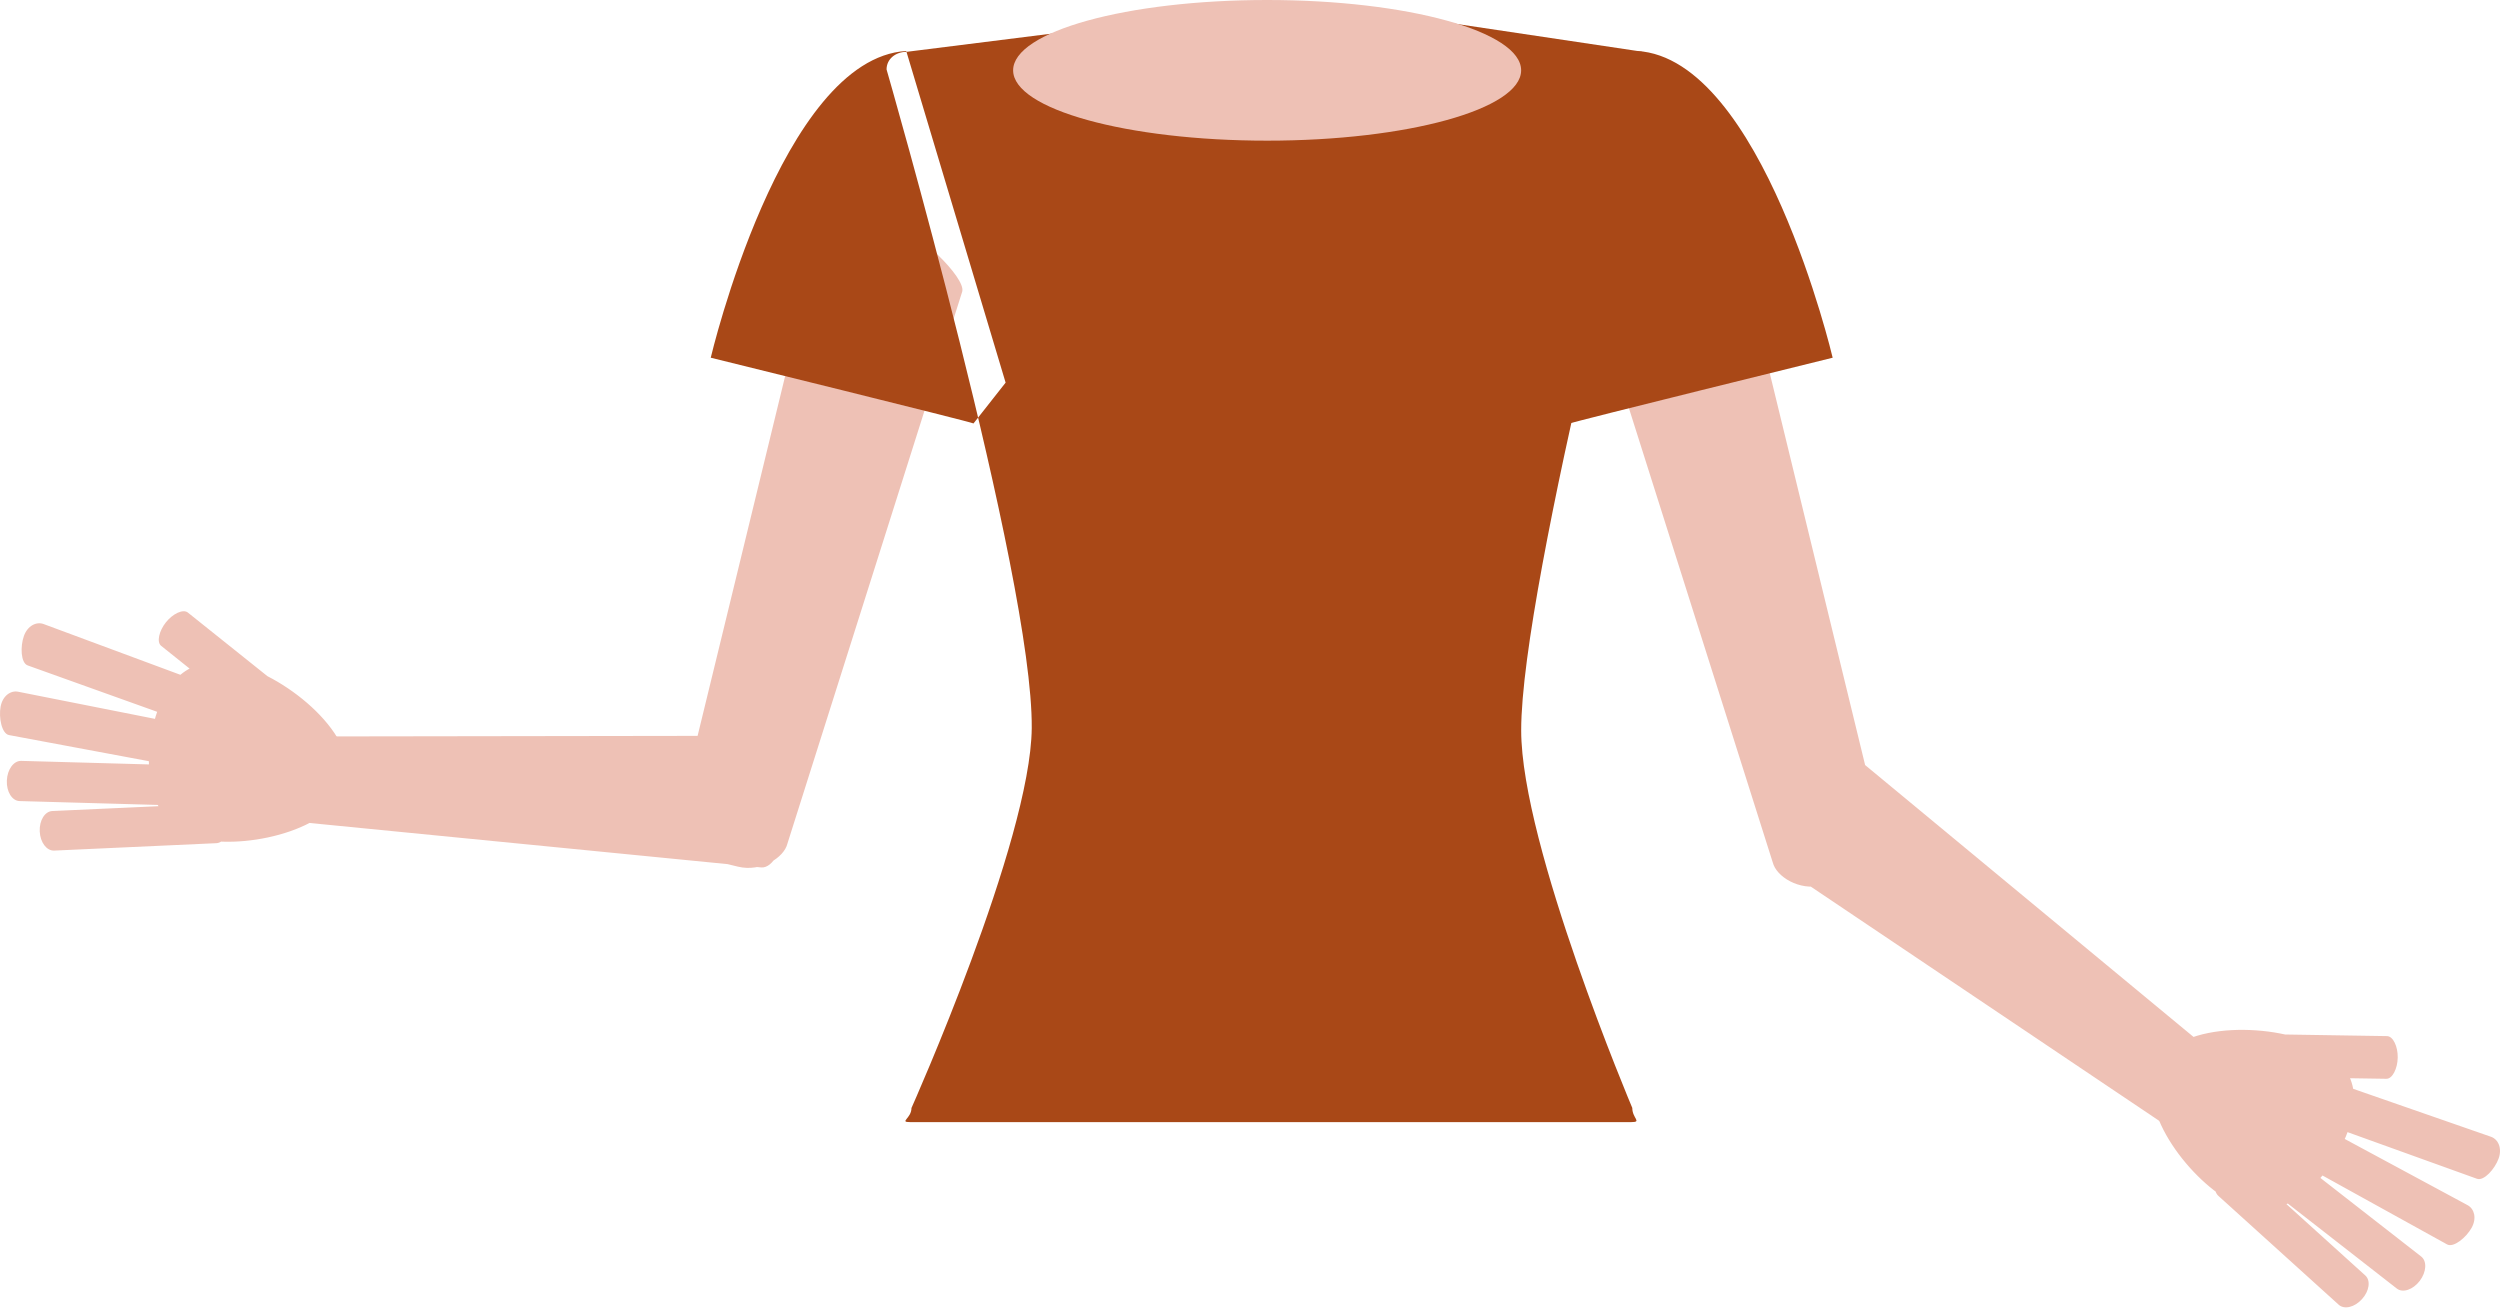
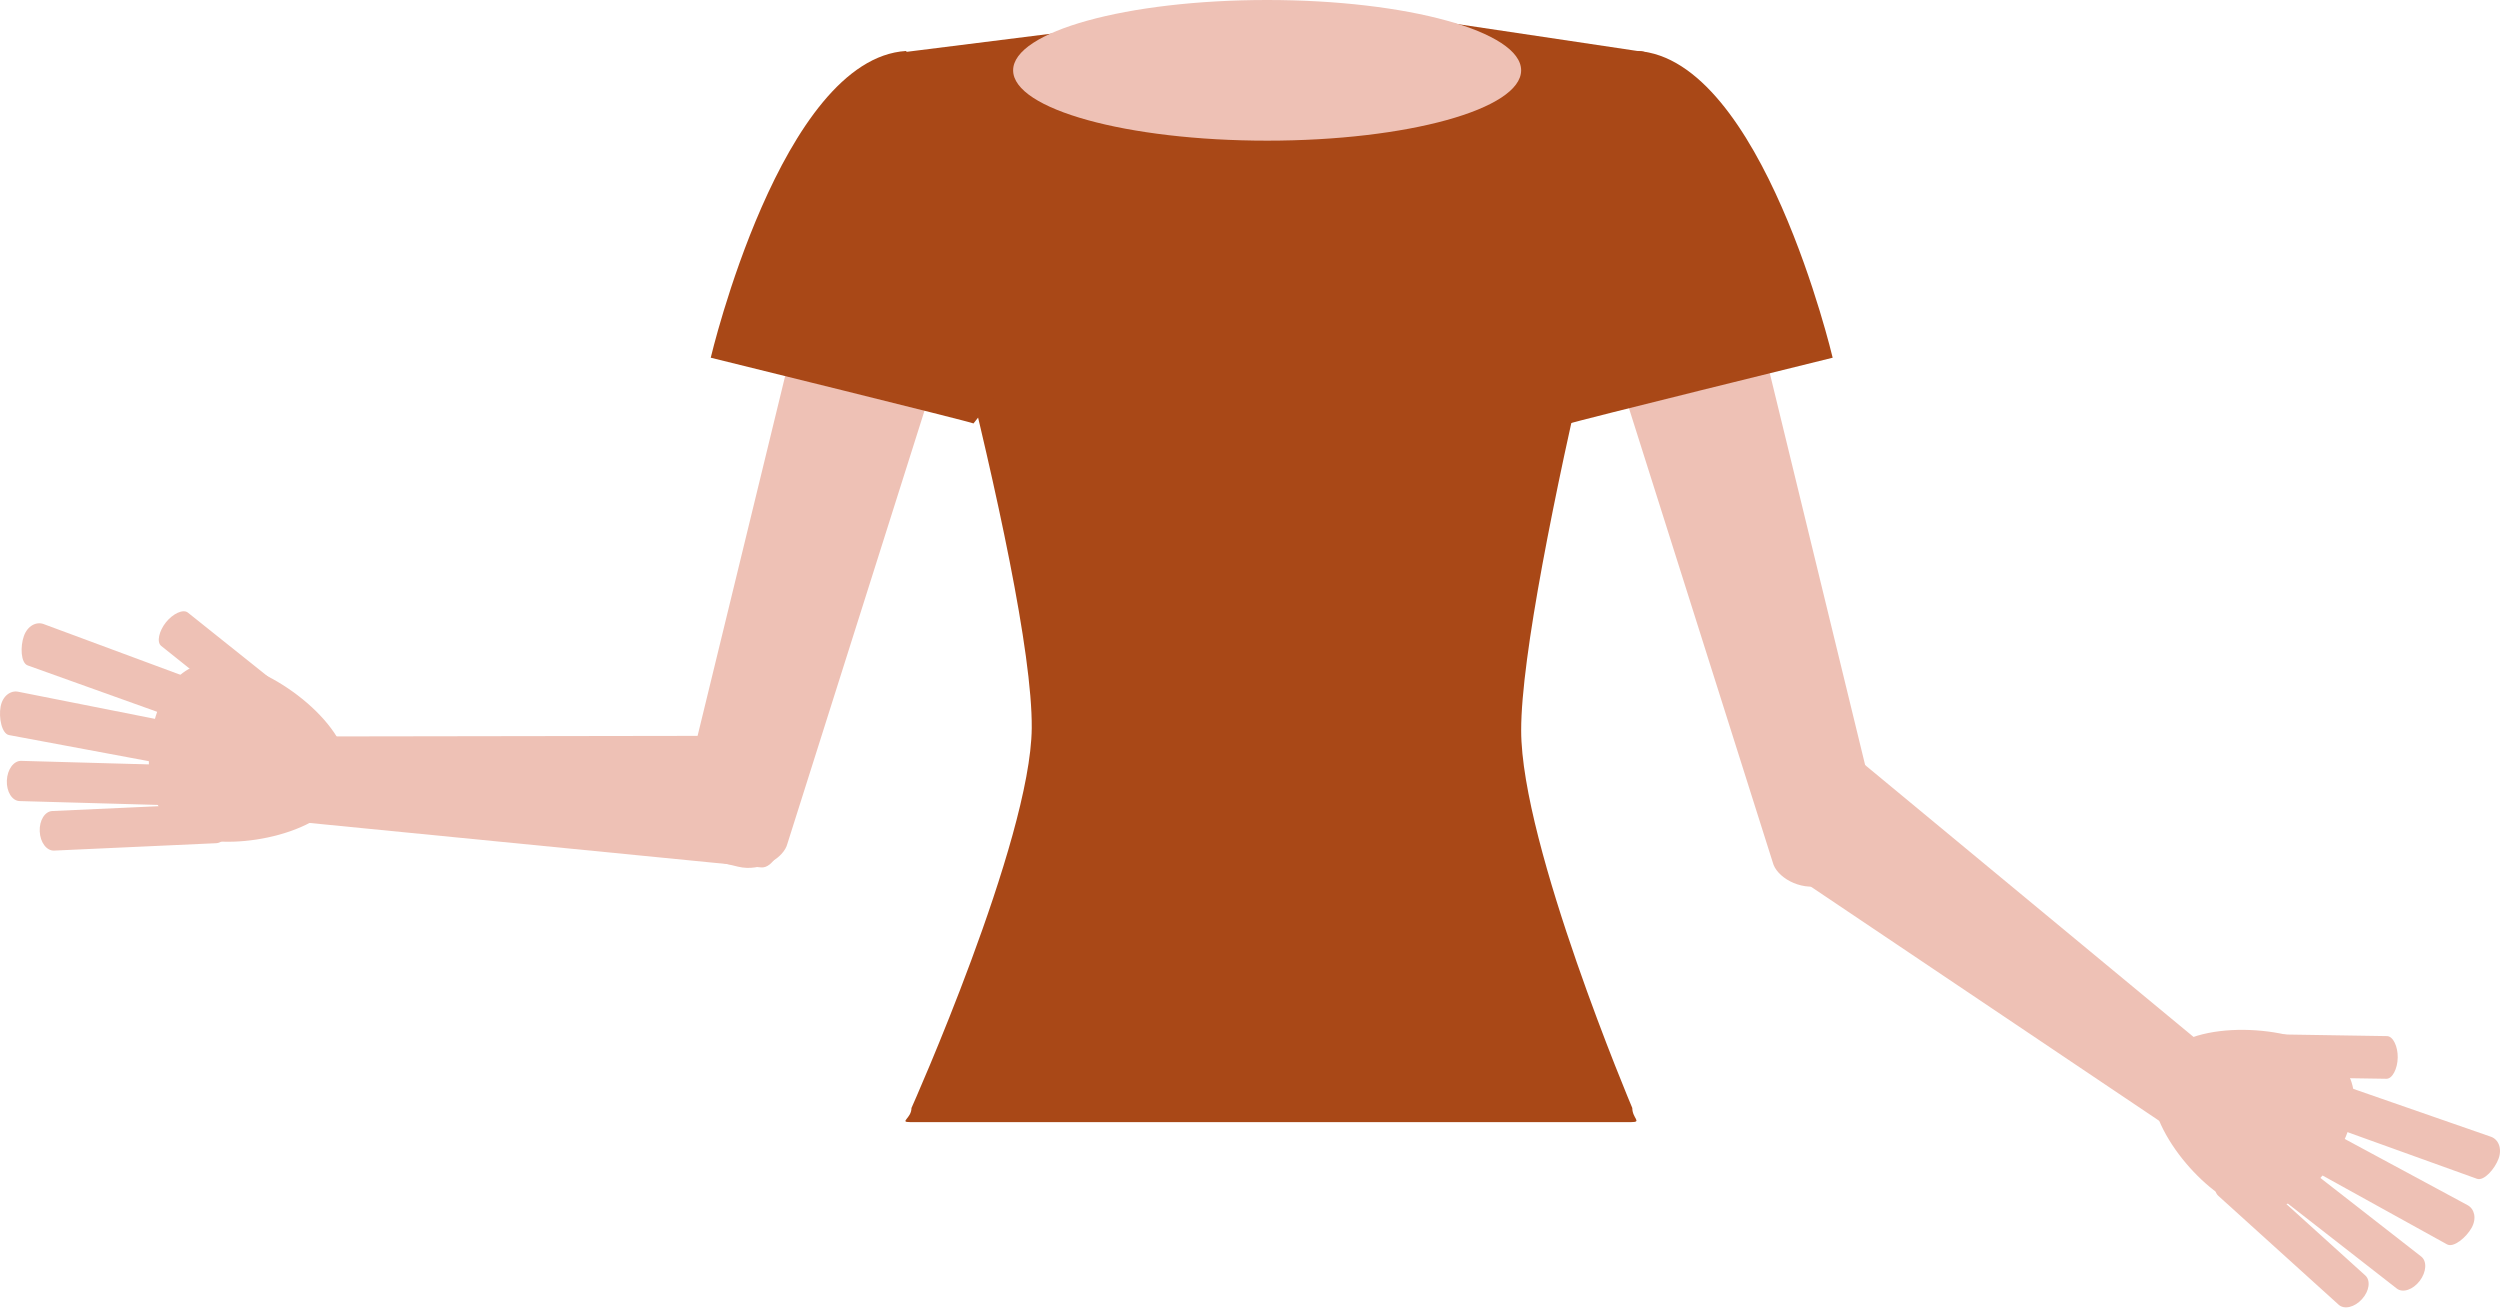
- <svg width="160.35" height="83.854">
-   <path fill="#EEC1B5" d="M50.506 54.11c-.217.895-1.684 1.84-3.175 1.477l-1.8-.438c-1.493-.363-2.27-1.854-2.052-2.752l9.098-37.39c.218-.896 1.47-1.363 2.964-1l1.803.44c1.49.36 4.593 3.348 4.376 4.246L50.505 54.11zM18.844 52.685c-.743-.057-2.085-.82-1.97-2.353l.14-1.85c.116-1.53 2.29-1.302 3.032-1.246l29.716-.045c.744.057.886 2.293.77 3.825l-.14 1.85c-.117 1.53-.82 2.83-1.564 2.772l-29.984-2.952z" />
-   <g fill="#EEC1B5">
-     <path d="M13.068 53.86c3.062.57 8.632-.73 9.214-3.844.58-3.113-4.274-6.875-7.337-7.448-3.064-.572-4.646 1.38-5.228 4.493-.58 3.115.285 6.228 3.35 6.8zM10.806 49.057c.474.087 1.034-.81 1.164-1.505.13-.695-.11-1.07-.582-1.157l-10.236-2.03c-.47-.088-.984.264-1.113.96-.13.694.068 1.734.54 1.823l10.226 1.91zM11.572 46.19c.452.16 1.15-.637 1.39-1.302.238-.668.06-1.076-.394-1.236l-9.782-3.63c-.45-.16-1.015.106-1.253.77-.238.668-.207 1.726.243 1.888l9.796 3.51zM11.723 51.672c.482.015.896-.546.924-1.264.03-.72-.335-1.302-.82-1.315l-10.463-.29c-.482-.016-.895.542-.925 1.262-.03.72.336 1.3.817 1.316l10.466.292zM13.866 54.083c.48-.02.842-.6.81-1.307-.032-.707-.444-1.252-.925-1.23l-10.393.473c-.48.02-.842.6-.81 1.308.032.706.446 1.25.924 1.23l10.396-.475zM16.978 46.737c.306.244.966-.075 1.41-.63.44-.552.606-1.267.3-1.51L12.05 39.29c-.306-.246-.967.072-1.408.625-.442.553-.607 1.27-.303 1.512l6.638 5.307z" />
+ <svg version="1.1" id="Layer_1" x="0px" y="0px" width="160.35px" height="83.854px" viewbox="0 0 160.35 83.854" enable-background="new 0 0 160.35 83.854">
+   <path fill="#EEC1B5" d="M50.506,54.109c-0.217,0.896-1.684,1.841-3.175,1.478l-1.801-0.438c-1.493-0.362-2.271-1.853-2.052-2.751l9.098-37.389c0.218-0.897,1.471-1.364,2.964-1.001l1.803,0.439c1.491,0.362,4.593,3.349,4.376,4.247L50.506,54.109z" />
+   <path fill="#EEC1B5" d="M18.844,52.685c-0.743-0.057-2.085-0.821-1.97-2.353l0.14-1.849c0.116-1.532,2.289-1.303,3.032-1.247l29.716-0.045c0.744,0.056,0.886,2.292,0.771,3.824l-0.142,1.851c-0.116,1.529-0.819,2.828-1.563,2.771L18.844,52.685z" />
+   <g>
+     <path fill="#EEC1B5" d="M13.068,53.859c3.062,0.572,8.632-0.729,9.214-3.843c0.581-3.113-4.274-6.875-7.337-7.448c-3.064-0.572-4.646,1.379-5.228,4.493C9.136,50.175,10.002,53.288,13.068,53.859z" />
+     <path fill="#EEC1B5" d="M10.806,49.057c0.474,0.087,1.034-0.81,1.164-1.505l0,0c0.131-0.695-0.111-1.07-0.582-1.157l-10.236-2.03c-0.471-0.088-0.984,0.264-1.113,0.959l0,0c-0.13,0.695,0.069,1.735,0.54,1.824L10.806,49.057z" />
+     <path fill="#EEC1B5" d="M11.572,46.19c0.452,0.16,1.15-0.637,1.389-1.302l0,0c0.239-0.668,0.061-1.076-0.393-1.236l-9.782-3.629c-0.451-0.161-1.015,0.105-1.253,0.77l0,0c-0.238,0.667-0.207,1.725,0.243,1.887L11.572,46.19z" />
+     <path fill="#EEC1B5" d="M11.723,51.672c0.482,0.015,0.896-0.546,0.924-1.264l0,0c0.03-0.721-0.335-1.302-0.819-1.315L1.364,48.802c-0.482-0.015-0.895,0.543-0.925,1.263l0,0c-0.028,0.72,0.337,1.3,0.818,1.316L11.723,51.672z" />
+     <path fill="#EEC1B5" d="M13.866,54.083c0.48-0.021,0.842-0.599,0.81-1.307l0,0c-0.032-0.707-0.444-1.252-0.925-1.229L3.357,52.019c-0.479,0.021-0.842,0.601-0.809,1.309l0,0c0.031,0.706,0.445,1.25,0.923,1.229L13.866,54.083z" />
+     <path fill="#EEC1B5" d="M16.978,46.737c0.306,0.244,0.966-0.075,1.409-0.629l0,0c0.44-0.553,0.607-1.268,0.302-1.512l-6.639-5.304c-0.306-0.246-0.967,0.072-1.408,0.625l0,0c-0.442,0.553-0.607,1.269-0.303,1.512L16.978,46.737z" />
  </g>
-   <path fill="#EEC1B5" d="M113.705 55.314c.217.897 1.684 1.842 3.174 1.478l1.8-.438c1.493-.362 2.27-1.853 2.053-2.75l-9.098-37.39c-.22-.897-1.472-1.364-2.965-1l-1.8.437c-1.493.364-4.595 3.35-4.378 4.25l11.213 35.414zM139.34 72.46c.608.43 2.13.693 3.015-.562l1.07-1.515c.885-1.256-.938-2.462-1.546-2.892l-22.89-18.95c-.61-.43-2.143 1.206-3.03 2.46l-1.067 1.518c-.885 1.253-1.167 2.703-.558 3.132l25.005 16.81z" />
-   <g fill="#EEC1B5">
-     <path d="M143.046 77.043c-2.728-1.51-6.194-6.057-4.66-8.83 1.533-2.77 7.672-2.58 10.4-1.072 2.727 1.51 2.704 4.02 1.17 6.792-1.533 2.77-4.183 4.62-6.91 3.11zM147.847 74.777c-.42-.233-.28-1.28.06-1.9.343-.62.768-.755 1.188-.523l9.185 4.95c.42.232.592.83.25 1.447-.344.62-1.158 1.297-1.577 1.064l-9.106-5.037zM149.082 72.08c-.45-.165-.48-1.223-.242-1.888.24-.668.64-.87 1.09-.704l9.853 3.428c.45.163.717.728.478 1.393-.24.664-.94 1.46-1.39 1.297l-9.788-3.527zM145.476 76.21c-.382-.295-.345-.99.09-1.56.438-.576 1.09-.792 1.472-.494l8.255 6.436c.382.297.344.99-.09 1.563-.438.573-1.088.787-1.47.494l-8.257-6.44zM142.29 76.706c-.358-.322-.27-.998.205-1.522.476-.524 1.14-.683 1.496-.358l7.717 6.98c.357.318.267.997-.21 1.52-.472.526-1.137.682-1.493.36l-7.715-6.98zM144.565 69.06c-.392-.006-.698-.673-.688-1.38.012-.708.338-1.364.73-1.358l8.495.134c.393.005.7.67.688 1.378-.012.708-.34 1.366-.73 1.36l-8.495-.133z" />
+   <path fill="#EEC1B5" d="M113.705,55.314c0.217,0.897,1.684,1.842,3.174,1.478l1.802-0.438c1.492-0.362,2.27-1.853,2.052-2.751l-9.098-37.39c-0.219-0.896-1.472-1.363-2.965-1l-1.801,0.438c-1.492,0.363-4.594,3.349-4.377,4.248L113.705,55.314z" />
+   <path fill="#EEC1B5" d="M139.34,72.46c0.608,0.429,2.129,0.693,3.015-0.562l1.069-1.515c0.886-1.256-0.937-2.462-1.545-2.892l-22.89-18.95c-0.608-0.432-2.142,1.205-3.028,2.459l-1.068,1.518c-0.885,1.253-1.167,2.703-0.558,3.132L139.34,72.46z" />
+   <g>
+     <path fill="#EEC1B5" d="M143.046,77.043c-2.728-1.509-6.194-6.057-4.66-8.83c1.533-2.771,7.672-2.581,10.4-1.072c2.727,1.508,2.704,4.02,1.171,6.791C148.423,76.701,145.773,78.553,143.046,77.043z" />
+     <path fill="#EEC1B5" d="M147.847,74.777c-0.421-0.233-0.281-1.281,0.061-1.9l0,0c0.342-0.621,0.767-0.755,1.187-0.523l9.185,4.95c0.42,0.232,0.592,0.83,0.25,1.447l0,0c-0.344,0.62-1.158,1.296-1.577,1.063L147.847,74.777z" />
+     <path fill="#EEC1B5" d="M149.082,72.08c-0.45-0.165-0.48-1.223-0.242-1.888l0,0c0.24-0.668,0.639-0.869,1.089-0.704l9.854,3.428c0.451,0.163,0.717,0.728,0.478,1.393l0,0c-0.241,0.665-0.94,1.461-1.39,1.298L149.082,72.08z" />
+     <path fill="#EEC1B5" d="M145.476,76.211c-0.382-0.296-0.345-0.99,0.091-1.562l0,0c0.437-0.575,1.088-0.791,1.471-0.493l8.255,6.436c0.382,0.297,0.344,0.989-0.091,1.563l0,0c-0.437,0.573-1.087,0.787-1.47,0.494L145.476,76.211z" />
+     <path fill="#EEC1B5" d="M142.289,76.706c-0.357-0.322-0.268-0.998,0.206-1.522l0,0c0.476-0.524,1.141-0.683,1.496-0.358l7.716,6.979c0.357,0.319,0.267,0.998-0.209,1.522l0,0c-0.473,0.525-1.138,0.681-1.494,0.36L142.289,76.706z" />
+     <path fill="#EEC1B5" d="M144.565,69.061c-0.392-0.007-0.698-0.674-0.688-1.382l0,0c0.012-0.707,0.338-1.363,0.73-1.357l8.495,0.134c0.393,0.005,0.7,0.671,0.688,1.378l0,0c-0.012,0.708-0.339,1.366-0.729,1.359L144.565,69.061z" />
  </g>
-   <path fill="#A94817" d="M104.695 71.067c0 .668.643.905-.065.905H58.365c-.71 0 .097-.237.097-.905 0 0 7.648-17.125 7.714-24.365.087-9.717-9.312-42.247-9.312-42.247 0-.667.573-1.13 1.284-1.13L83.824.1l21.187 3.168c.71 0 1.285.38 1.285 1.046 0 0-8.73 33.052-8.727 42.532 0 7.37 7.127 24.22 7.127 24.22zM105.01 3.27c8.015.482 12.537 19.674 12.537 19.674S100.8 27.07 100.693 27.16l-2.058-2.617M58.125 3.27c-8.015.48-12.538 19.673-12.538 19.673s16.746 4.125 16.853 4.217l2.06-2.618" />
+   <path fill="#A94817" d="M104.695,71.067c0,0.668,0.643,0.905-0.065,0.905H58.365c-0.709,0,0.097-0.237,0.097-0.905c0,0,7.648-17.125,7.714-24.365c0.087-9.717-9.312-42.247-9.312-42.247c0-0.667,0.573-1.13,1.284-1.13l25.676-3.225l21.187,3.168c0.71,0,1.284,0.379,1.284,1.046c0,0-8.729,33.052-8.727,42.532C97.567,54.216,104.695,71.067,104.695,71.067z" />
+   <path fill="#A94817" d="M105.009,3.269c8.016,0.483,12.538,19.675,12.538,19.675s-16.746,4.125-16.854,4.217l-2.058-2.618" />
+   <path fill="#A94817" d="M58.125,3.269C50.11,3.751,45.587,22.943,45.587,22.943s16.746,4.125,16.853,4.217l2.059-2.618" />
  <ellipse fill="#EEC1B5" cx="81.274" cy="4.511" rx="16.292" ry="4.511" />
</svg>
